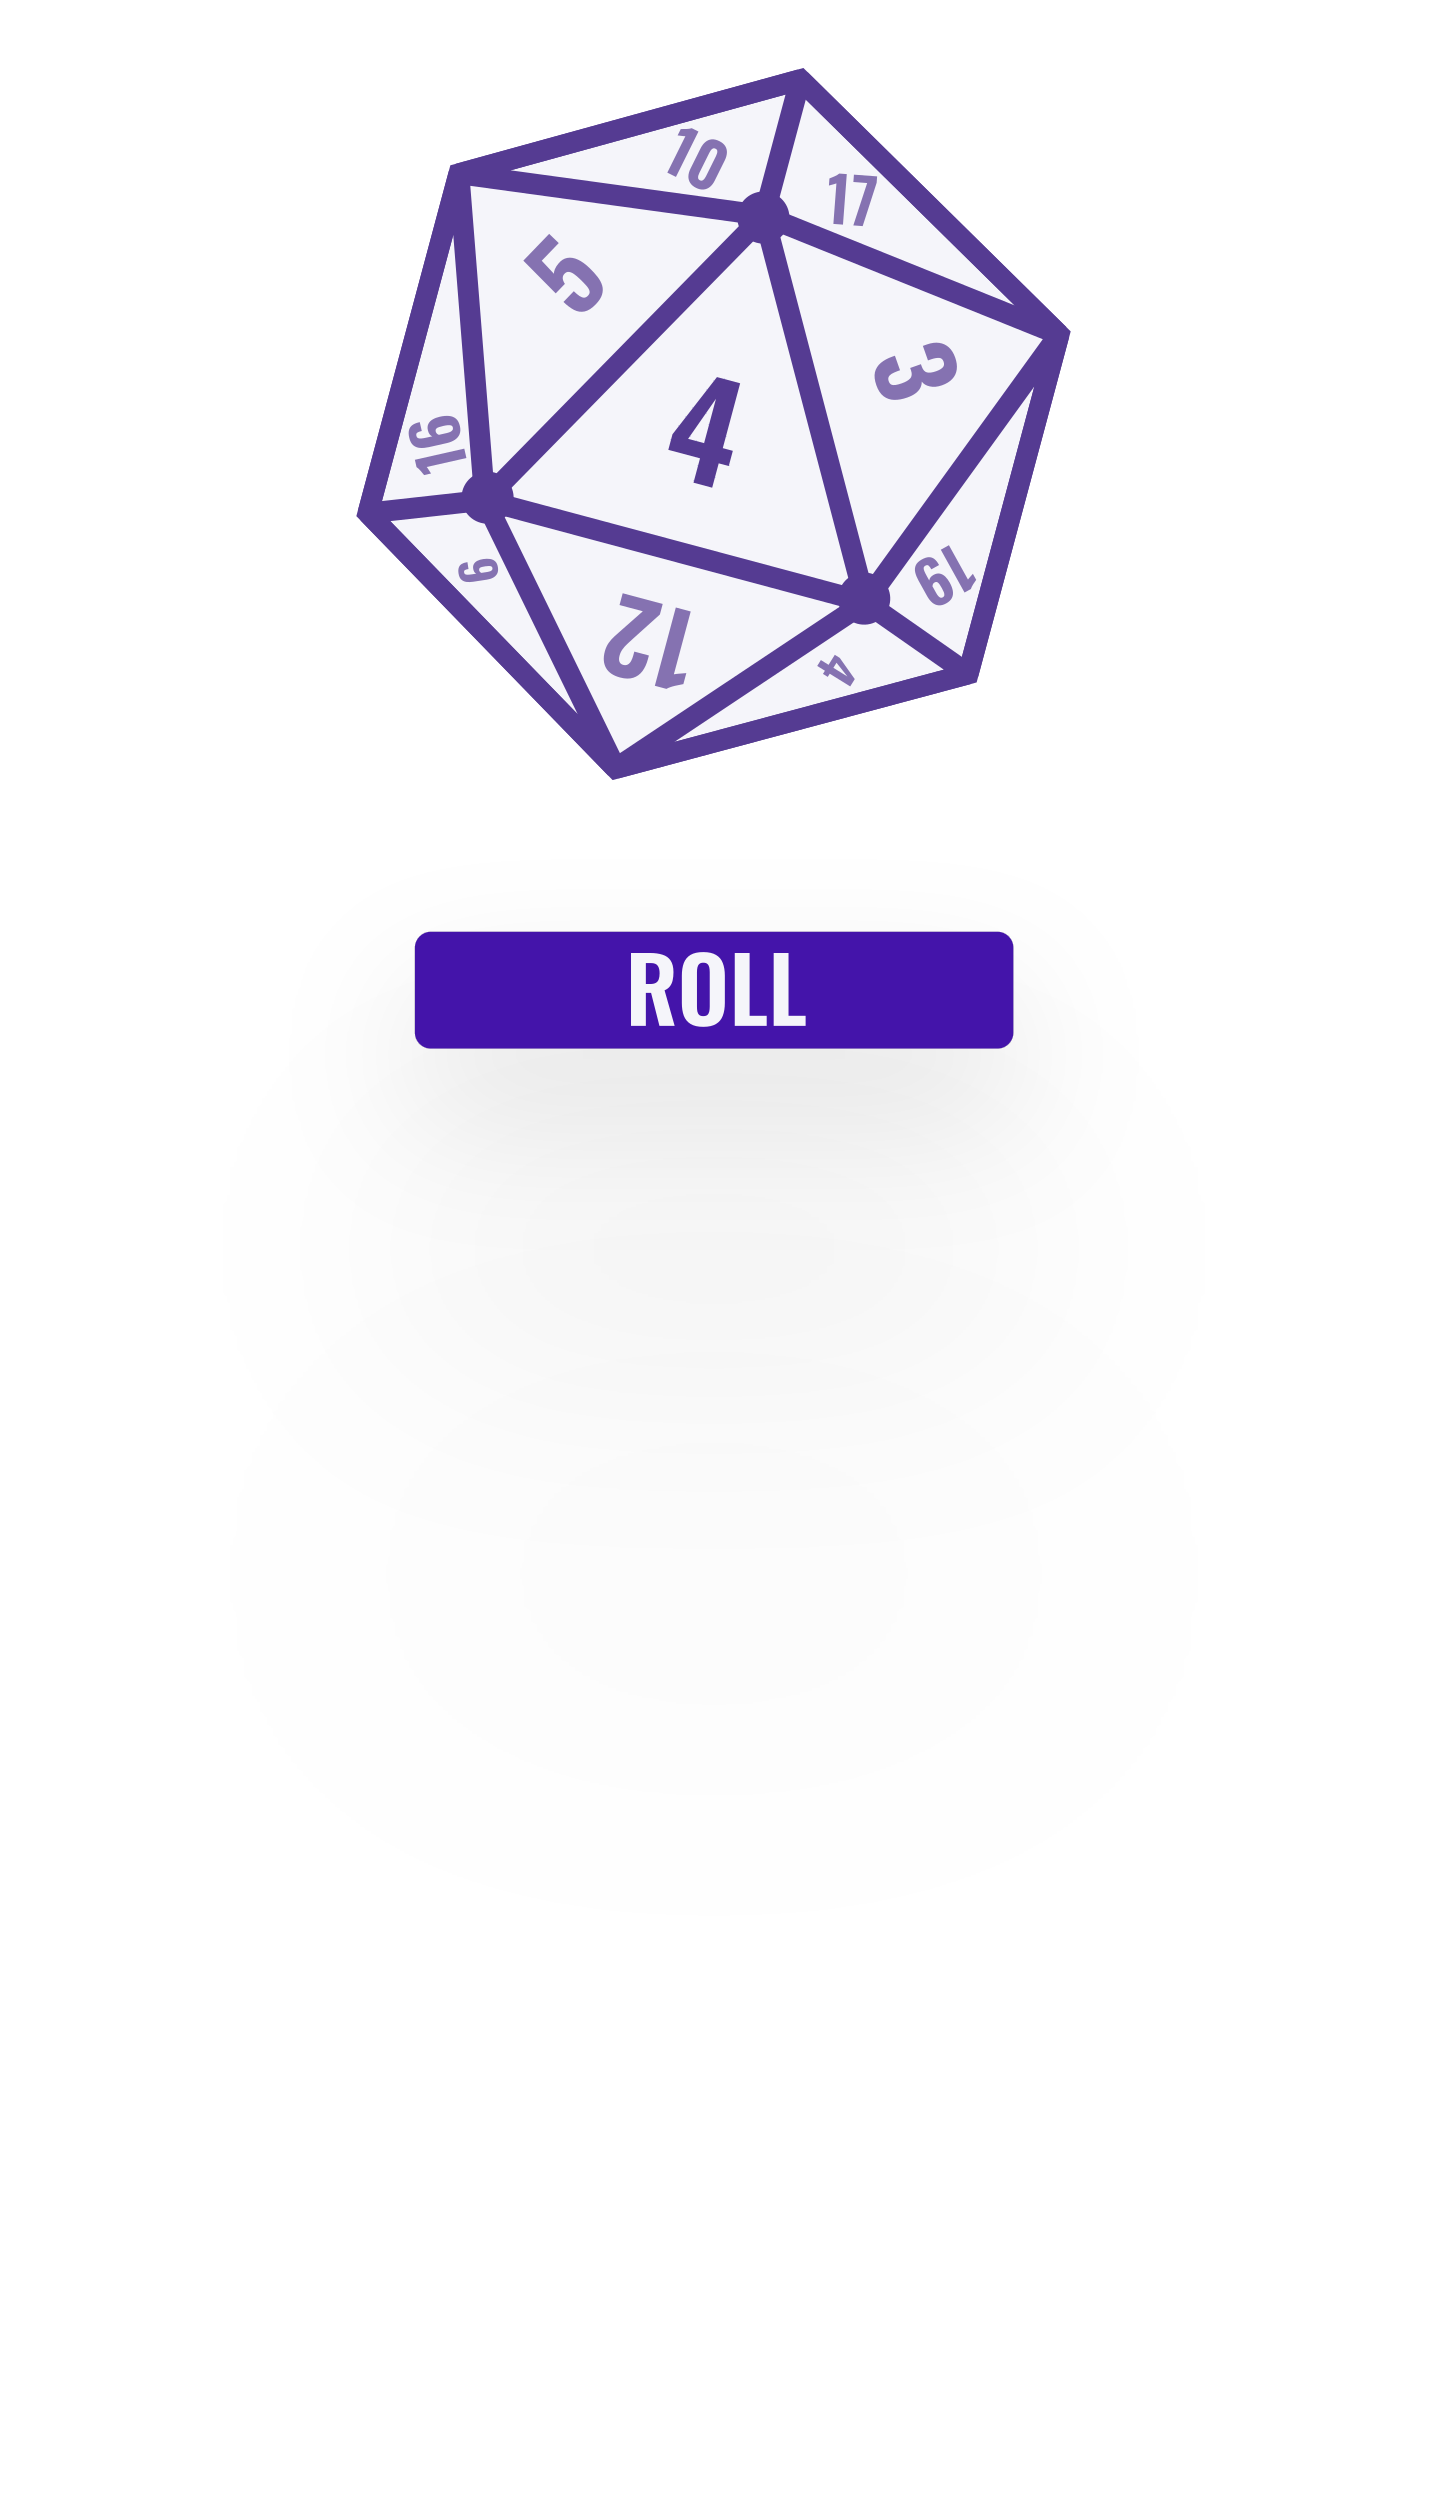
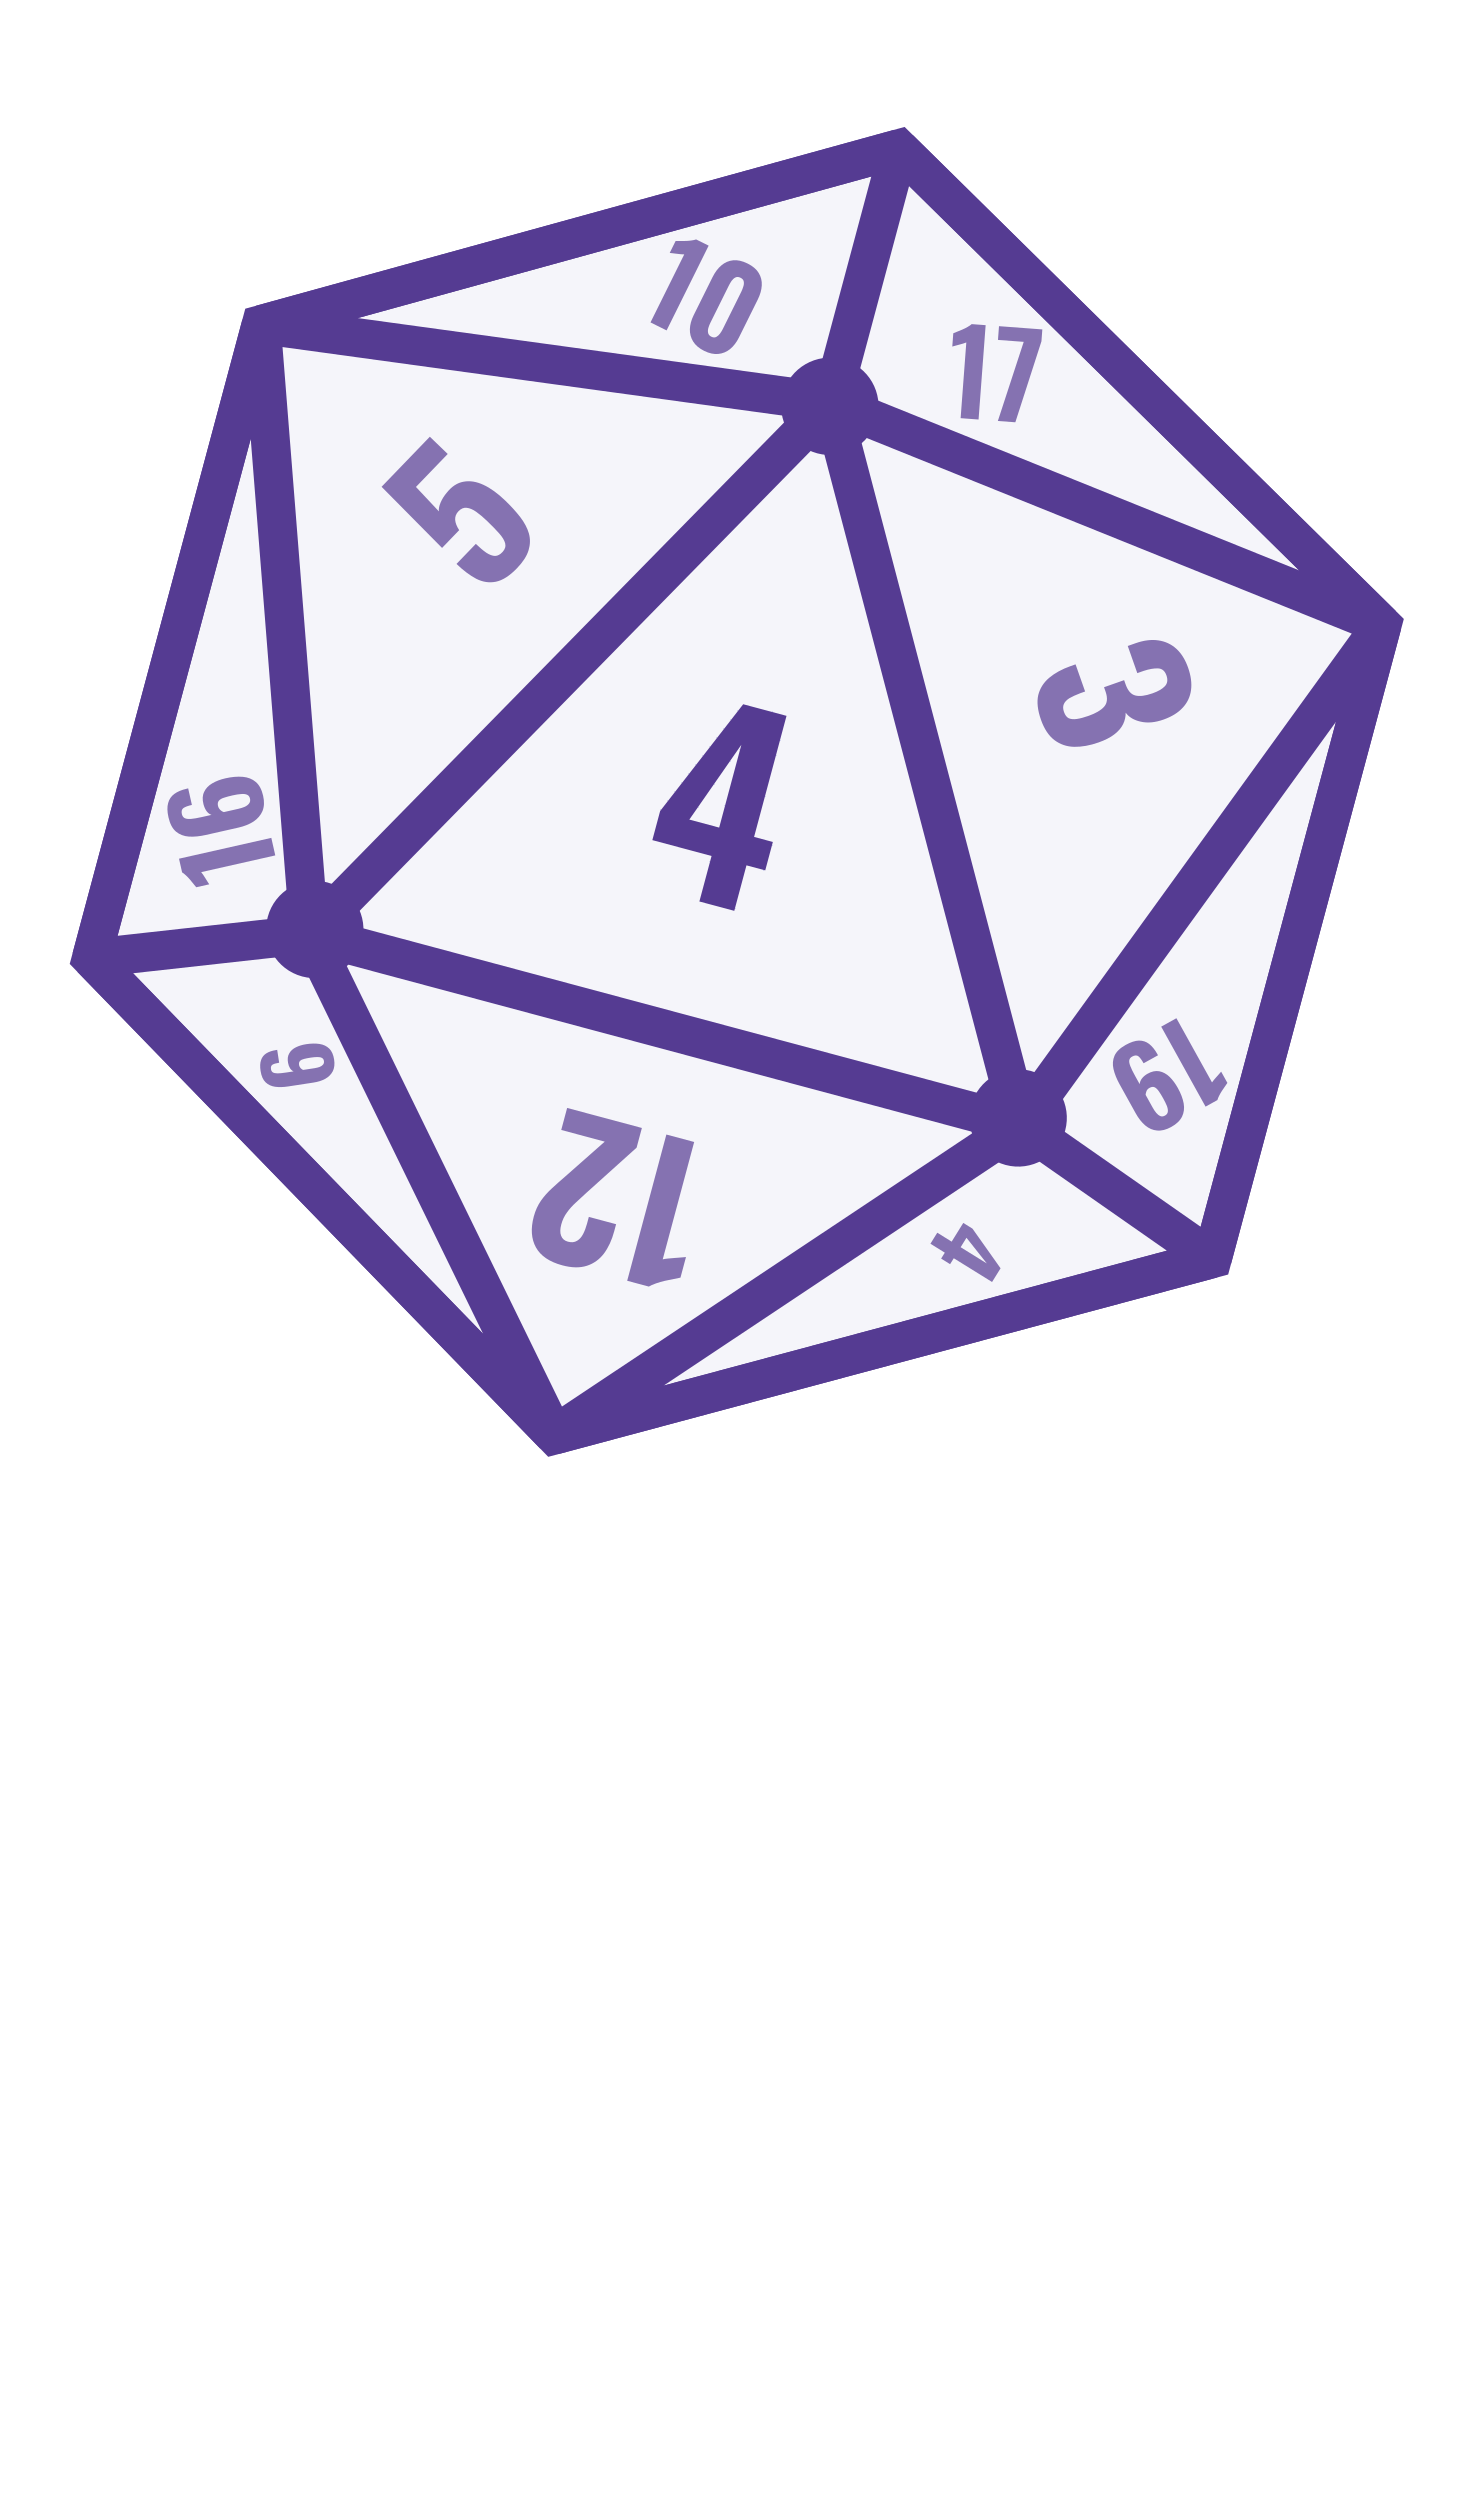
- <svg xmlns="http://www.w3.org/2000/svg" width="685" height="1199" viewBox="0 0 685 1199" fill="none">
-   <path d="M507.922 160.459L383.843 38.179L220.077 83.331L176.466 246.09L295.327 368.525L464.311 323.218L507.922 160.459Z" fill="#F5F5FA" stroke="#553B92" stroke-width="10" />
-   <path d="M366.373 103.379L415.042 288.793M366.373 103.379L507.922 160.459M366.373 103.379L383.843 38.179M366.373 103.379L220.077 83.331M366.373 103.379L232.482 239.876M415.042 288.793L507.922 160.459M415.042 288.793L232.482 239.876M415.042 288.793L295.327 368.525M415.042 288.793L464.311 323.218M507.922 160.459L383.843 38.179M507.922 160.459L464.311 323.218M383.843 38.179L220.077 83.331M464.311 323.218L295.327 368.525M295.327 368.525L176.466 246.09M295.327 368.525L232.482 239.876M176.466 246.09L220.077 83.331M176.466 246.09L232.482 239.876M220.077 83.331L232.482 239.876" stroke="#553B92" stroke-width="10" />
-   <circle cx="366.114" cy="104.344" r="9.5" transform="rotate(15 366.114 104.344)" stroke="#553B92" stroke-width="6" />
-   <circle cx="414.465" cy="287.087" r="9.5" transform="rotate(15 414.465 287.087)" stroke="#553B92" stroke-width="6" />
-   <circle cx="233.837" cy="238.684" r="9.5" transform="rotate(15 233.837 238.684)" stroke="#553B92" stroke-width="6" />
+ <svg xmlns="http://www.w3.org/2000/svg" width="378" height="642" viewBox="0 0 378 642" fill="none">
+   <path d="M354.922 160.459L230.843 38.179L67.076 83.331L23.465 246.09L142.327 368.525L311.311 323.218L354.922 160.459Z" fill="#F5F5FA" stroke="#553B92" stroke-width="10" />
+   <path d="M213.373 103.379L262.042 288.793M213.373 103.379L354.922 160.459M213.373 103.379L230.843 38.179M213.373 103.379L67.076 83.331M213.373 103.379L79.482 239.876M262.042 288.793L354.922 160.459M262.042 288.793L79.482 239.876M262.042 288.793L142.327 368.525M262.042 288.793L311.311 323.218M354.922 160.459L230.843 38.179M354.922 160.459L311.311 323.218M230.843 38.179L67.076 83.331M311.311 323.218L142.327 368.525M142.327 368.525L23.465 246.09M142.327 368.525L79.482 239.876M23.465 246.09L67.076 83.331M23.465 246.09L79.482 239.876M67.076 83.331L79.482 239.876" stroke="#553B92" stroke-width="10" />
+   <circle cx="213.114" cy="104.344" r="9.5" transform="rotate(15 213.114 104.344)" stroke="#553B92" stroke-width="6" />
+   <circle cx="261.465" cy="287.087" r="9.5" transform="rotate(15 261.465 287.087)" stroke="#553B92" stroke-width="6" />
+   <circle cx="80.837" cy="238.684" r="9.5" transform="rotate(15 80.8369 238.684)" stroke="#553B92" stroke-width="6" />
  <g filter="url(#filter0_d_17_970)">
-     <path d="M332.598 231.503L335.728 219.819L320.521 215.744L322.525 208.264L343.851 180.849L354.979 183.831L346.647 214.926L351.469 216.218L349.514 223.513L344.692 222.221L341.562 233.904L332.598 231.503ZM330.017 210.47L337.683 212.524L343.381 191.258L330.017 210.47Z" fill="#553B92" />
+     <path d="M179.598 231.503L182.728 219.819L167.521 215.744L169.525 208.264L190.851 180.849L201.979 183.831L193.647 214.926L198.469 216.218L196.514 223.513L191.692 222.221L188.562 233.904L179.598 231.503ZM177.017 210.47L184.683 212.524L190.381 191.258L177.017 210.47Z" fill="#553B92" />
  </g>
  <g opacity="0.7">
-     <path d="M223.69 219.669L204.668 223.963C204.806 224.116 204.968 224.336 205.155 224.622C205.319 224.892 205.509 225.188 205.725 225.508C205.921 225.833 206.113 226.138 206.3 226.424C206.468 226.714 206.611 226.938 206.729 227.096L203.393 227.849C203.223 227.641 202.996 227.364 202.713 227.018C202.426 226.653 202.114 226.272 201.779 225.876C201.443 225.48 201.095 225.118 200.734 224.789C200.368 224.441 200.044 224.186 199.762 224.025L198.969 220.513L222.673 215.163L223.69 219.669ZM220.573 204.36C220.912 205.863 220.858 207.167 220.41 208.272C219.939 209.363 219.168 210.265 218.099 210.977C217.025 211.671 215.737 212.187 214.235 212.526L205.807 214.429C204.266 214.776 202.841 214.914 201.533 214.84C200.22 214.747 199.109 214.321 198.2 213.562C197.29 212.804 196.644 211.576 196.261 209.879C195.931 208.416 195.903 207.202 196.177 206.238C196.428 205.259 196.958 204.473 197.767 203.88C198.577 203.287 199.635 202.843 200.942 202.548C201 202.535 201.069 202.52 201.147 202.502C201.201 202.469 201.257 202.446 201.316 202.433L202.28 206.706C201.285 206.93 200.566 207.195 200.122 207.5C199.678 207.805 199.54 208.329 199.708 209.07C199.813 209.538 200.043 209.876 200.398 210.083C200.747 210.271 201.287 210.344 202.016 210.302C202.72 210.246 203.678 210.081 204.887 209.808L207.316 209.26C206.83 209.103 206.41 208.787 206.057 208.314C205.699 207.82 205.432 207.224 205.254 206.527C204.933 205.287 204.991 204.228 205.429 203.35C205.842 202.457 206.538 201.726 207.517 201.156C208.476 200.591 209.609 200.161 210.916 199.866C212.516 199.505 213.984 199.379 215.321 199.487C216.657 199.596 217.783 200.039 218.696 200.817C219.586 201.579 220.212 202.761 220.573 204.36ZM217.194 205.061C217.084 204.574 216.837 204.25 216.452 204.091C216.063 203.912 215.558 203.852 214.935 203.911C214.308 203.95 213.566 204.066 212.707 204.26C211.888 204.445 211.183 204.635 210.591 204.83C209.976 205.01 209.521 205.266 209.227 205.599C208.933 205.932 208.852 206.391 208.984 206.976C209.046 207.249 209.164 207.499 209.338 207.727C209.489 207.939 209.671 208.113 209.887 208.249C210.082 208.389 210.279 208.488 210.477 208.546L214.252 207.694C214.837 207.562 215.382 207.388 215.887 207.171C216.367 206.94 216.733 206.652 216.984 206.308C217.234 205.965 217.304 205.549 217.194 205.061Z" fill="#553B92" />
+     <path d="M70.69 219.669L51.668 223.963C51.806 224.116 51.968 224.336 52.156 224.622C52.319 224.892 52.509 225.188 52.725 225.508C52.921 225.833 53.113 226.138 53.3 226.424C53.468 226.714 53.611 226.938 53.729 227.096L50.393 227.849C50.223 227.641 49.996 227.364 49.713 227.018C49.426 226.653 49.114 226.272 48.779 225.876C48.443 225.48 48.095 225.118 47.734 224.789C47.368 224.441 47.044 224.186 46.762 224.025L45.969 220.513L69.673 215.163L70.69 219.669ZM67.573 204.36C67.912 205.863 67.858 207.167 67.41 208.272C66.939 209.363 66.168 210.265 65.099 210.977C64.025 211.671 62.737 212.187 61.235 212.526L52.807 214.429C51.266 214.776 49.841 214.914 48.533 214.84C47.22 214.747 46.109 214.321 45.2 213.562C44.29 212.804 43.644 211.576 43.261 209.879C42.931 208.416 42.903 207.202 43.177 206.238C43.428 205.259 43.958 204.473 44.767 203.88C45.577 203.287 46.635 202.843 47.942 202.548C48 202.535 48.069 202.52 48.147 202.502C48.201 202.469 48.257 202.446 48.316 202.433L49.28 206.706C48.285 206.93 47.566 207.195 47.122 207.5C46.678 207.805 46.54 208.329 46.708 209.07C46.813 209.538 47.043 209.876 47.398 210.083C47.748 210.271 48.287 210.344 49.016 210.302C49.72 210.246 50.678 210.081 51.887 209.808L54.316 209.26C53.83 209.103 53.41 208.787 53.057 208.314C52.699 207.82 52.432 207.224 52.254 206.527C51.933 205.287 51.991 204.228 52.429 203.35C52.842 202.457 53.538 201.726 54.517 201.156C55.476 200.591 56.609 200.161 57.916 199.866C59.516 199.505 60.984 199.379 62.321 199.487C63.657 199.596 64.783 200.039 65.696 200.817C66.586 201.579 67.212 202.761 67.573 204.36ZM64.194 205.061C64.084 204.574 63.837 204.25 63.452 204.091C63.063 203.912 62.558 203.852 61.935 203.911C61.309 203.95 60.566 204.066 59.708 204.26C58.888 204.445 58.183 204.635 57.591 204.83C56.975 205.01 56.521 205.266 56.227 205.599C55.933 205.932 55.852 206.391 55.984 206.976C56.046 207.249 56.164 207.499 56.338 207.727C56.489 207.939 56.671 208.113 56.887 208.249C57.082 208.389 57.279 208.488 57.477 208.546L61.252 207.694C61.837 207.562 62.382 207.388 62.886 207.171C63.367 206.94 63.733 206.652 63.983 206.308C64.234 205.965 64.304 205.549 64.194 205.061Z" fill="#553B92" />
  </g>
  <g opacity="0.7">
-     <path d="M331.265 293.262L323.189 323.399C323.509 323.318 323.941 323.252 324.485 323.199C324.99 323.169 325.55 323.12 326.164 323.053C326.77 323.016 327.345 322.972 327.89 322.919C328.426 322.897 328.849 322.861 329.161 322.812L327.744 328.098C327.324 328.184 326.763 328.298 326.062 328.442C325.33 328.577 324.559 328.735 323.749 328.915C322.938 329.096 322.166 329.319 321.432 329.586C320.667 329.845 320.065 330.115 319.625 330.394L314.062 328.904L324.124 291.348L331.265 293.262ZM317.835 289.663L316.481 294.717L303.583 306.318C302.621 307.187 301.719 308.021 300.874 308.822C300 309.615 299.244 310.456 298.608 311.346C297.933 312.258 297.442 313.286 297.136 314.43C296.813 315.635 296.8 316.609 297.098 317.352C297.388 318.125 297.966 318.628 298.831 318.859C299.758 319.108 300.54 319.036 301.175 318.643C301.802 318.281 302.32 317.707 302.729 316.922C303.138 316.137 303.475 315.251 303.74 314.261L304.212 312.5L311.214 314.375L310.717 316.23C310.12 318.456 309.25 320.343 308.106 321.891C306.932 323.432 305.474 324.482 303.734 325.043C301.954 325.626 299.843 325.591 297.401 324.937C294.094 324.05 291.838 322.518 290.633 320.34C289.427 318.162 289.243 315.512 290.079 312.39C290.485 310.875 291.094 309.531 291.905 308.357C292.709 307.214 293.658 306.143 294.754 305.145C295.81 304.169 296.941 303.163 298.146 302.128L308.298 293.17L297.125 290.176L298.64 284.52L317.835 289.663Z" fill="#553B92" />
+     <path d="M178.265 293.262L170.189 323.399C170.509 323.318 170.941 323.252 171.485 323.199C171.99 323.169 172.55 323.12 173.164 323.053C173.77 323.016 174.345 322.972 174.89 322.919C175.426 322.897 175.849 322.861 176.161 322.812L174.744 328.098C174.324 328.184 173.763 328.298 173.062 328.442C172.33 328.577 171.559 328.735 170.749 328.915C169.938 329.096 169.166 329.319 168.432 329.586C167.667 329.845 167.065 330.115 166.625 330.394L161.062 328.904L171.124 291.348L178.265 293.262ZM164.835 289.663L163.481 294.717L150.583 306.318C149.621 307.187 148.719 308.021 147.874 308.822C147 309.615 146.244 310.456 145.608 311.346C144.933 312.258 144.442 313.286 144.136 314.43C143.813 315.635 143.8 316.609 144.098 317.352C144.388 318.125 144.966 318.628 145.831 318.859C146.758 319.108 147.54 319.036 148.175 318.643C148.802 318.281 149.32 317.707 149.729 316.922C150.138 316.137 150.475 315.251 150.74 314.261L151.212 312.5L158.214 314.375L157.717 316.23C157.12 318.456 156.25 320.343 155.106 321.891C153.932 323.432 152.474 324.482 150.734 325.043C148.954 325.626 146.843 325.591 144.401 324.937C141.094 324.05 138.838 322.518 137.633 320.34C136.427 318.162 136.243 315.512 137.079 312.39C137.485 310.875 138.094 309.531 138.905 308.357C139.709 307.214 140.658 306.143 141.754 305.145C142.81 304.169 143.941 303.163 145.146 302.128L155.298 293.17L144.125 290.176L145.64 284.52L164.835 289.663Z" fill="#553B92" />
  </g>
  <g opacity="0.7">
-     <path d="M420.318 184.829C419.457 182.384 419.225 180.278 419.62 178.51C420.056 176.762 420.993 175.278 422.429 174.06C423.896 172.831 425.717 171.834 427.89 171.068L429.203 170.606L431.658 177.578C431.598 177.6 431.432 177.658 431.16 177.754C430.919 177.839 430.677 177.924 430.436 178.009C429.269 178.454 428.32 178.89 427.588 179.317C426.898 179.764 426.43 180.267 426.187 180.828C425.943 181.389 425.96 182.062 426.236 182.846C426.523 183.661 426.932 184.196 427.462 184.45C428.023 184.694 428.722 184.753 429.56 184.627C430.398 184.502 431.391 184.237 432.538 183.833C434.379 183.185 435.702 182.414 436.506 181.52C437.341 180.615 437.487 179.342 436.943 177.702C436.933 177.672 436.879 177.521 436.784 177.249C436.688 176.977 436.598 176.721 436.513 176.479L441.674 174.662C441.738 174.843 441.802 175.024 441.865 175.205C441.94 175.416 442.003 175.598 442.057 175.748C442.631 177.378 443.456 178.326 444.533 178.591C445.621 178.887 447.101 178.705 448.972 178.046C450.421 177.536 451.479 176.926 452.145 176.216C452.811 175.507 452.942 174.578 452.538 173.431C452.134 172.284 451.416 171.689 450.383 171.646C449.35 171.603 448.118 171.816 446.689 172.285C446.448 172.37 446.176 172.466 445.874 172.572C445.603 172.668 445.331 172.763 445.059 172.859L442.604 165.887L444.596 165.185C446.739 164.431 448.688 164.185 450.444 164.449C452.229 164.702 453.769 165.415 455.064 166.588C456.359 167.76 457.373 169.388 458.107 171.47C458.84 173.553 459.09 175.467 458.856 177.211C458.623 178.956 457.914 180.461 456.731 181.725C455.559 183.02 453.901 184.045 451.758 184.8C449.615 185.555 447.675 185.729 445.937 185.323C444.21 184.947 442.922 184.18 442.073 183.02C442.09 184.032 441.874 185.007 441.424 185.946C440.974 186.884 440.23 187.757 439.191 188.564C438.182 189.36 436.817 190.061 435.097 190.667C432.894 191.443 430.82 191.817 428.876 191.789C426.963 191.751 425.268 191.177 423.792 190.068C422.316 188.96 421.158 187.213 420.318 184.829Z" fill="#553B92" />
+     <path d="M267.318 184.829C266.457 182.384 266.225 180.278 266.62 178.51C267.056 176.762 267.993 175.278 269.429 174.06C270.896 172.831 272.717 171.834 274.89 171.068L276.203 170.606L278.658 177.578C278.598 177.6 278.432 177.658 278.16 177.754C277.919 177.839 277.677 177.924 277.436 178.009C276.269 178.454 275.32 178.89 274.588 179.317C273.898 179.764 273.43 180.267 273.187 180.828C272.943 181.389 272.96 182.062 273.236 182.846C273.523 183.661 273.932 184.196 274.462 184.45C275.023 184.694 275.722 184.753 276.56 184.627C277.398 184.502 278.391 184.237 279.538 183.833C281.379 183.185 282.702 182.414 283.506 181.52C284.341 180.615 284.487 179.342 283.943 177.702C283.933 177.672 283.879 177.521 283.784 177.249C283.688 176.977 283.598 176.721 283.513 176.479L288.674 174.662C288.738 174.843 288.802 175.024 288.865 175.205C288.94 175.416 289.003 175.598 289.057 175.748C289.631 177.378 290.456 178.326 291.533 178.591C292.621 178.887 294.101 178.705 295.972 178.046C297.421 177.536 298.479 176.926 299.145 176.216C299.811 175.507 299.942 174.578 299.538 173.431C299.134 172.284 298.416 171.689 297.383 171.646C296.35 171.603 295.118 171.816 293.689 172.285C293.448 172.37 293.176 172.466 292.874 172.572C292.603 172.668 292.331 172.763 292.059 172.859L289.604 165.887L291.596 165.185C293.739 164.431 295.688 164.185 297.444 164.449C299.229 164.702 300.769 165.415 302.064 166.588C303.359 167.76 304.373 169.388 305.107 171.47C305.84 173.553 306.09 175.467 305.856 177.211C305.623 178.956 304.914 180.461 303.731 181.725C302.559 183.02 300.901 184.045 298.758 184.8C296.615 185.555 294.675 185.729 292.937 185.323C291.21 184.947 289.922 184.18 289.073 183.02C289.09 184.032 288.874 185.007 288.424 185.946C287.974 186.884 287.23 187.757 286.191 188.564C285.182 189.36 283.817 190.061 282.097 190.667C279.894 191.443 277.82 191.817 275.876 191.789C273.963 191.751 272.268 191.177 270.792 190.068C269.316 188.96 268.158 187.213 267.318 184.829Z" fill="#553B92" />
  </g>
  <g opacity="0.7">
-     <path d="M455.099 261.477L464.244 277.96C464.349 277.791 464.509 277.581 464.723 277.329C464.929 277.104 465.152 276.848 465.391 276.561C465.639 276.291 465.87 276.03 466.084 275.778C466.308 275.544 466.477 275.35 466.592 275.198L468.195 278.089C468.049 278.303 467.853 278.588 467.609 278.945C467.348 279.311 467.079 279.703 466.803 280.122C466.526 280.541 466.285 280.962 466.078 281.386C465.854 281.82 465.706 282.19 465.632 282.496L462.589 284.184L451.194 263.643L455.099 261.477ZM442.096 268.325C443.364 267.622 444.486 267.254 445.463 267.22C446.449 267.204 447.326 267.491 448.096 268.081C448.875 268.688 449.579 269.558 450.207 270.691C450.235 270.741 450.263 270.792 450.291 270.843C450.319 270.894 450.348 270.944 450.376 270.995L446.673 273.049C446.195 272.187 445.754 271.591 445.351 271.262C444.93 270.943 444.39 270.966 443.731 271.332C443.325 271.557 443.083 271.857 443.004 272.233C442.925 272.608 443.012 273.124 443.265 273.779C443.518 274.435 443.93 275.278 444.503 276.309L445.67 278.414C445.701 277.911 445.888 277.431 446.232 276.975C446.575 276.519 447.039 276.119 447.621 275.773C448.71 275.147 449.735 274.921 450.694 275.096C451.663 275.288 452.549 275.77 453.353 276.54C454.139 277.32 454.846 278.276 455.475 279.409C456.253 280.812 456.751 282.128 456.968 283.356C457.185 284.584 457.047 285.711 456.555 286.736C456.045 287.77 455.123 288.658 453.787 289.399C452.485 290.121 451.274 290.428 450.153 290.32C449.041 290.23 448.028 289.797 447.112 289.023C446.196 288.249 445.372 287.202 444.64 285.884L440.49 278.403C439.749 277.067 439.236 275.782 438.949 274.549C438.662 273.315 438.748 272.173 439.205 271.124C439.661 270.074 440.625 269.141 442.096 268.325ZM448.191 279.371C447.802 279.586 447.545 279.861 447.421 280.196C447.289 280.556 447.212 280.875 447.19 281.153L449.004 284.424C449.295 284.948 449.605 285.407 449.933 285.799C450.261 286.192 450.611 286.463 450.98 286.611C451.35 286.76 451.747 286.717 452.169 286.482C452.592 286.248 452.833 285.926 452.894 285.517C452.954 285.107 452.881 284.617 452.675 284.046C452.452 283.485 452.134 282.832 451.721 282.088C451.337 281.395 450.969 280.792 450.618 280.279C450.267 279.766 449.906 279.414 449.534 279.222C449.146 279.04 448.698 279.089 448.191 279.371Z" fill="#553B92" />
+     <path d="M302.099 261.477L311.244 277.96C311.349 277.791 311.509 277.581 311.723 277.329C311.929 277.104 312.152 276.848 312.391 276.561C312.639 276.291 312.87 276.03 313.084 275.778C313.308 275.544 313.477 275.35 313.592 275.198L315.195 278.089C315.049 278.303 314.853 278.588 314.609 278.945C314.348 279.311 314.079 279.703 313.803 280.122C313.526 280.541 313.285 280.962 313.078 281.386C312.854 281.82 312.706 282.19 312.632 282.496L309.589 284.184L298.194 263.643L302.099 261.477ZM289.096 268.325C290.364 267.622 291.486 267.254 292.463 267.22C293.449 267.204 294.326 267.491 295.096 268.081C295.875 268.688 296.579 269.558 297.207 270.691C297.235 270.741 297.263 270.792 297.291 270.843C297.319 270.894 297.348 270.944 297.376 270.995L293.673 273.049C293.195 272.187 292.754 271.591 292.351 271.262C291.93 270.943 291.39 270.966 290.731 271.332C290.325 271.557 290.083 271.857 290.004 272.233C289.925 272.608 290.012 273.124 290.265 273.779C290.518 274.435 290.93 275.278 291.503 276.309L292.67 278.414C292.701 277.911 292.888 277.431 293.232 276.975C293.575 276.519 294.039 276.119 294.621 275.773C295.71 275.147 296.735 274.921 297.694 275.096C298.663 275.288 299.549 275.77 300.353 276.54C301.139 277.32 301.846 278.276 302.475 279.409C303.253 280.812 303.751 282.128 303.968 283.356C304.185 284.584 304.047 285.711 303.555 286.736C303.045 287.77 302.123 288.658 300.787 289.399C299.485 290.121 298.274 290.428 297.153 290.32C296.041 290.23 295.028 289.797 294.112 289.023C293.196 288.249 292.372 287.202 291.64 285.884L287.49 278.403C286.749 277.067 286.236 275.782 285.949 274.549C285.662 273.315 285.748 272.173 286.205 271.124C286.661 270.074 287.625 269.141 289.096 268.325ZM295.191 279.371C294.802 279.586 294.545 279.861 294.421 280.196C294.289 280.556 294.212 280.875 294.19 281.153L296.004 284.424C296.295 284.948 296.605 285.407 296.933 285.799C297.261 286.192 297.611 286.463 297.98 286.611C298.35 286.76 298.747 286.717 299.169 286.482C299.592 286.248 299.833 285.926 299.894 285.517C299.954 285.107 299.881 284.617 299.675 284.046C299.452 283.485 299.134 282.832 298.721 282.088C298.337 281.395 297.969 280.792 297.618 280.279C297.267 279.766 296.906 279.414 296.534 279.222C296.146 279.04 295.698 279.089 295.191 279.371Z" fill="#553B92" />
  </g>
  <g opacity="0.7">
-     <path d="M393.692 316.559L397.385 318.852L400.369 314.045L402.733 315.513L409.945 325.701L407.761 329.218L397.932 323.117L396.986 324.641L394.68 323.21L395.626 321.685L391.933 319.393L393.692 316.559ZM401.195 317.86L399.691 320.283L406.413 324.456L401.195 317.86Z" fill="#553B92" />
+     <path d="M240.692 316.559L244.385 318.852L247.369 314.045L249.733 315.513L256.945 325.701L254.761 329.218L244.932 323.117L243.986 324.641L241.68 323.21L242.626 321.685L238.933 319.393L240.692 316.559ZM248.195 317.86L246.691 320.283L253.413 324.456L248.195 317.86Z" fill="#553B92" />
  </g>
  <g opacity="0.7">
-     <path d="M238.804 272.099C238.982 273.266 238.87 274.26 238.469 275.082C238.049 275.89 237.412 276.538 236.556 277.026C235.697 277.499 234.684 277.824 233.517 278.002L226.969 279.004C225.772 279.187 224.675 279.215 223.678 279.088C222.679 278.946 221.853 278.561 221.198 277.932C220.543 277.303 220.115 276.329 219.914 275.01C219.74 273.874 219.784 272.944 220.046 272.221C220.29 271.486 220.738 270.913 221.388 270.504C222.039 270.094 222.872 269.811 223.888 269.656C223.933 269.649 223.987 269.641 224.047 269.632C224.09 269.61 224.135 269.595 224.18 269.588L224.688 272.908C223.915 273.026 223.35 273.19 222.995 273.399C222.639 273.609 222.505 274.001 222.593 274.577C222.649 274.941 222.806 275.212 223.066 275.389C223.324 275.551 223.732 275.636 224.292 275.644C224.834 275.639 225.575 275.564 226.514 275.42L228.402 275.132C228.038 274.986 227.734 274.722 227.489 274.341C227.243 273.944 227.07 273.474 226.971 272.931C226.793 271.965 226.894 271.159 227.276 270.511C227.64 269.85 228.212 269.328 228.991 268.946C229.755 268.565 230.645 268.297 231.66 268.142C232.903 267.952 234.033 267.934 235.049 268.089C236.066 268.244 236.902 268.643 237.559 269.287C238.199 269.919 238.614 270.856 238.804 272.099ZM236.182 272.453C236.124 272.074 235.952 271.813 235.667 271.671C235.379 271.513 234.996 271.44 234.516 271.451C234.035 271.447 233.461 271.496 232.794 271.598C232.157 271.696 231.608 271.803 231.145 271.92C230.664 272.025 230.303 272.196 230.06 272.435C229.817 272.674 229.731 273.021 229.8 273.475C229.833 273.688 229.909 273.885 230.031 274.068C230.134 274.239 230.265 274.382 230.422 274.497C230.564 274.615 230.709 274.701 230.857 274.756L233.79 274.308C234.245 274.238 234.671 274.134 235.068 273.996C235.449 273.845 235.744 273.645 235.954 273.395C236.164 273.146 236.24 272.832 236.182 272.453Z" fill="#553B92" />
+     <path d="M85.804 272.099C85.982 273.266 85.87 274.26 85.469 275.082C85.049 275.89 84.412 276.538 83.556 277.026C82.697 277.499 81.684 277.824 80.517 278.002L73.969 279.004C72.772 279.187 71.675 279.215 70.678 279.088C69.679 278.946 68.853 278.561 68.198 277.932C67.543 277.303 67.115 276.329 66.914 275.01C66.74 273.874 66.784 272.944 67.046 272.221C67.29 271.486 67.737 270.913 68.388 270.504C69.039 270.094 69.873 269.811 70.888 269.656C70.933 269.649 70.987 269.641 71.047 269.632C71.09 269.61 71.135 269.595 71.18 269.588L71.688 272.908C70.915 273.026 70.35 273.19 69.995 273.399C69.639 273.609 69.505 274.001 69.593 274.577C69.649 274.941 69.806 275.212 70.066 275.389C70.324 275.551 70.732 275.636 71.292 275.644C71.834 275.639 72.575 275.564 73.514 275.42L75.401 275.132C75.038 274.986 74.734 274.722 74.49 274.341C74.243 273.944 74.07 273.474 73.971 272.931C73.793 271.965 73.894 271.159 74.276 270.511C74.64 269.85 75.212 269.328 75.991 268.946C76.755 268.565 77.645 268.297 78.66 268.142C79.903 267.952 81.033 267.934 82.049 268.089C83.066 268.244 83.902 268.643 84.559 269.287C85.199 269.919 85.614 270.856 85.804 272.099ZM83.182 272.453C83.124 272.074 82.952 271.813 82.667 271.671C82.379 271.513 81.996 271.44 81.516 271.451C81.035 271.447 80.461 271.496 79.794 271.598C79.157 271.696 78.608 271.803 78.145 271.92C77.664 272.025 77.303 272.196 77.06 272.435C76.817 272.674 76.731 273.021 76.8 273.475C76.833 273.688 76.909 273.885 77.031 274.068C77.134 274.239 77.264 274.382 77.422 274.497C77.564 274.615 77.709 274.701 77.857 274.756L80.79 274.308C81.245 274.238 81.671 274.134 82.069 273.996C82.449 273.845 82.744 273.645 82.954 273.395C83.164 273.146 83.24 272.832 83.182 272.453Z" fill="#553B92" />
  </g>
  <g opacity="0.7">
-     <path d="M399.687 107.388L401.147 87.943C400.96 88.029 400.703 88.12 400.374 88.216C400.068 88.293 399.73 88.388 399.36 88.501C398.992 88.594 398.644 88.688 398.316 88.783C397.99 88.859 397.734 88.93 397.548 88.996L397.804 85.586C398.053 85.484 398.384 85.349 398.797 85.179C399.231 85.011 399.687 84.825 400.163 84.62C400.64 84.415 401.088 84.188 401.508 83.939C401.948 83.691 402.286 83.456 402.524 83.233L406.114 83.502L404.294 107.734L399.687 107.388ZM409.249 108.106L415.89 87.787L409.278 87.29L409.543 83.76L420.672 84.596L420.443 87.647L413.737 108.443L409.249 108.106Z" fill="#553B92" />
+     <path d="M246.687 107.388L248.147 87.943C247.96 88.029 247.703 88.12 247.374 88.216C247.068 88.293 246.73 88.388 246.36 88.501C245.992 88.594 245.644 88.688 245.316 88.783C244.99 88.859 244.734 88.93 244.548 88.996L244.804 85.586C245.053 85.484 245.384 85.349 245.797 85.179C246.231 85.011 246.687 84.825 247.163 84.62C247.64 84.415 248.088 84.188 248.508 83.939C248.948 83.691 249.286 83.456 249.524 83.233L253.114 83.502L251.294 107.734L246.687 107.388ZM256.249 108.106L262.89 87.787L256.278 87.29L256.543 83.76L267.672 84.596L267.443 87.647L260.737 108.443L256.249 108.106Z" fill="#553B92" />
  </g>
  <g opacity="0.7">
-     <path d="M285.763 145.921C283.876 147.88 282.075 149.033 280.362 149.382C278.648 149.73 276.957 149.478 275.29 148.627C273.644 147.752 271.957 146.482 270.229 144.816L275.192 139.666C276.206 140.644 277.114 141.408 277.916 141.959C278.741 142.486 279.481 142.756 280.138 142.766C280.816 142.754 281.466 142.402 282.087 141.712C282.708 141.021 282.921 140.293 282.726 139.527C282.531 138.762 282.017 137.911 281.185 136.976C280.353 136.041 279.326 134.985 278.105 133.808C277.114 132.853 276.183 132.067 275.312 131.449C274.441 130.832 273.619 130.485 272.849 130.408C272.1 130.309 271.392 130.605 270.726 131.296C270.127 131.918 269.846 132.648 269.884 133.484C269.944 134.298 270.289 135.185 270.918 136.147L266.521 140.709L250.989 125.007L263.38 112.15L267.976 116.58L259.816 125.048L265.703 131.321C265.623 130.711 265.768 129.962 266.136 129.072C266.527 128.16 267.065 127.301 267.752 126.497C269.013 124.912 270.444 123.98 272.046 123.702C273.67 123.4 275.383 123.674 277.187 124.523C278.967 125.35 280.825 126.697 282.761 128.562C284.236 129.983 285.518 131.396 286.607 132.802C287.674 134.186 288.413 135.586 288.824 137.005C289.211 138.401 289.181 139.838 288.733 141.317C288.286 142.797 287.295 144.331 285.763 145.921Z" fill="#553B92" />
+     <path d="M132.763 145.921C130.876 147.88 129.075 149.033 127.362 149.382C125.648 149.73 123.957 149.478 122.29 148.627C120.644 147.752 118.957 146.482 117.229 144.816L122.192 139.666C123.206 140.644 124.114 141.408 124.916 141.959C125.741 142.486 126.481 142.756 127.138 142.766C127.816 142.754 128.466 142.402 129.087 141.712C129.708 141.021 129.921 140.293 129.726 139.527C129.531 138.762 129.017 137.911 128.185 136.976C127.353 136.041 126.326 134.985 125.105 133.808C124.114 132.853 123.183 132.067 122.312 131.449C121.441 130.832 120.619 130.485 119.849 130.408C119.1 130.309 118.392 130.605 117.726 131.296C117.127 131.918 116.846 132.648 116.884 133.484C116.944 134.298 117.289 135.185 117.918 136.147L113.521 140.709L97.989 125.007L110.38 112.15L114.976 116.58L106.816 125.048L112.703 131.321C112.623 130.711 112.768 129.962 113.136 129.072C113.527 128.16 114.065 127.301 114.752 126.497C116.013 124.912 117.444 123.98 119.046 123.702C120.67 123.4 122.383 123.674 124.187 124.523C125.967 125.35 127.825 126.697 129.761 128.562C131.236 129.983 132.518 131.396 133.607 132.802C134.674 134.186 135.413 135.586 135.824 137.005C136.211 138.401 136.181 139.838 135.733 141.317C135.286 142.797 134.295 144.331 132.763 145.921Z" fill="#553B92" />
  </g>
  <g opacity="0.7">
-     <path d="M320.045 82.797L328.711 65.329C328.506 65.338 328.233 65.326 327.893 65.291C327.58 65.247 327.231 65.208 326.846 65.173C326.47 65.121 326.112 65.077 325.772 65.043C325.441 64.99 325.177 64.959 324.98 64.951L326.5 61.887C326.769 61.886 327.126 61.885 327.574 61.884C328.039 61.892 328.531 61.89 329.049 61.88C329.568 61.869 330.069 61.827 330.552 61.754C331.052 61.69 331.455 61.599 331.758 61.482L334.983 63.082L324.183 84.85L320.045 82.797ZM333.85 90.115C332.542 89.466 331.591 88.66 330.998 87.695C330.405 86.731 330.124 85.677 330.156 84.532C330.198 83.369 330.525 82.169 331.138 80.933L335.978 71.178C336.609 69.906 337.366 68.897 338.25 68.152C339.142 67.389 340.151 66.952 341.278 66.841C342.404 66.731 343.64 67.008 344.983 67.675C346.309 68.333 347.26 69.139 347.835 70.095C348.428 71.059 348.691 72.127 348.623 73.299C348.564 74.453 348.219 75.666 347.588 76.938L342.748 86.693C342.134 87.929 341.377 88.916 340.476 89.652C339.584 90.37 338.575 90.785 337.448 90.895C336.321 91.006 335.122 90.746 333.85 90.115ZM335.663 86.46C336.147 86.7 336.572 86.721 336.938 86.523C337.304 86.325 337.625 86.038 337.901 85.662C338.186 85.267 338.418 84.891 338.595 84.532L343.355 74.938C343.551 74.544 343.72 74.114 343.861 73.649C344.021 73.192 344.069 72.758 344.005 72.347C343.95 71.918 343.672 71.579 343.17 71.33C342.668 71.081 342.221 71.06 341.828 71.267C341.462 71.465 341.136 71.761 340.851 72.156C340.584 72.559 340.353 72.958 340.157 73.352L335.397 82.946C335.22 83.304 335.06 83.716 334.918 84.182C334.785 84.629 334.76 85.063 334.842 85.483C334.924 85.903 335.197 86.229 335.663 86.46Z" fill="#553B92" />
+     <path d="M167.045 82.797L175.711 65.329C175.506 65.338 175.233 65.326 174.893 65.291C174.58 65.247 174.231 65.208 173.846 65.173C173.47 65.121 173.112 65.077 172.772 65.043C172.441 64.99 172.177 64.959 171.98 64.951L173.5 61.887C173.769 61.886 174.126 61.885 174.574 61.884C175.039 61.892 175.531 61.89 176.049 61.88C176.568 61.869 177.069 61.827 177.552 61.754C178.052 61.69 178.455 61.599 178.758 61.482L181.983 63.082L171.183 84.85L167.045 82.797ZM180.85 90.115C179.542 89.466 178.591 88.66 177.998 87.695C177.405 86.731 177.124 85.677 177.156 84.532C177.198 83.369 177.525 82.169 178.138 80.933L182.978 71.178C183.609 69.906 184.366 68.897 185.25 68.152C186.142 67.389 187.151 66.952 188.278 66.841C189.404 66.731 190.64 67.008 191.983 67.675C193.309 68.333 194.26 69.139 194.835 70.095C195.428 71.059 195.691 72.127 195.623 73.299C195.564 74.453 195.219 75.666 194.588 76.938L189.748 86.693C189.134 87.929 188.377 88.916 187.476 89.652C186.584 90.37 185.575 90.785 184.448 90.895C183.321 91.006 182.122 90.746 180.85 90.115ZM182.663 86.46C183.147 86.7 183.572 86.721 183.938 86.523C184.304 86.325 184.625 86.038 184.901 85.662C185.186 85.267 185.418 84.891 185.595 84.532L190.355 74.938C190.551 74.544 190.72 74.114 190.861 73.649C191.021 73.192 191.069 72.758 191.005 72.347C190.95 71.918 190.672 71.579 190.17 71.33C189.668 71.081 189.221 71.06 188.828 71.267C188.462 71.465 188.136 71.761 187.851 72.156C187.584 72.559 187.353 72.958 187.157 73.352L182.397 82.946C182.22 83.304 182.06 83.716 181.918 84.182C181.785 84.629 181.76 85.063 181.842 85.483C181.924 85.903 182.197 86.229 182.663 86.46Z" fill="#553B92" />
  </g>
-   <g filter="url(#filter1_ddddd_17_970)">
-     <rect x="199" y="446.887" width="287" height="56" rx="7.627" fill="#4414AA" />
-   </g>
-   <path d="M302.632 492V457.052H311.692C314.051 457.052 316.064 457.326 317.733 457.872C319.43 458.39 320.724 459.325 321.616 460.677C322.536 462.028 322.996 463.898 322.996 466.285C322.996 467.724 322.867 469.004 322.608 470.125C322.378 471.218 321.947 472.182 321.314 473.016C320.71 473.821 319.847 474.469 318.725 474.958L323.557 492H316.266L312.253 476.166H309.751V492H302.632ZM309.751 471.937H311.822C312.972 471.937 313.878 471.751 314.54 471.377C315.201 471.003 315.662 470.442 315.921 469.694C316.208 468.917 316.352 467.968 316.352 466.846C316.352 465.236 316.05 464.013 315.446 463.179C314.871 462.316 313.778 461.885 312.167 461.885H309.751V471.937ZM337.284 492.475C334.724 492.475 332.696 492.014 331.2 491.094C329.705 490.174 328.626 488.865 327.964 487.168C327.332 485.442 327.015 483.385 327.015 480.998V467.968C327.015 465.581 327.332 463.539 327.964 461.842C328.626 460.144 329.705 458.85 331.2 457.958C332.696 457.067 334.724 456.621 337.284 456.621C339.873 456.621 341.915 457.081 343.41 458.002C344.935 458.893 346.014 460.188 346.646 461.885C347.308 463.553 347.639 465.581 347.639 467.968V480.998C347.639 483.385 347.308 485.442 346.646 487.168C346.014 488.865 344.935 490.174 343.41 491.094C341.915 492.014 339.873 492.475 337.284 492.475ZM337.284 487.34C338.204 487.34 338.88 487.139 339.312 486.736C339.743 486.305 340.031 485.744 340.175 485.054C340.318 484.335 340.39 483.572 340.39 482.767V466.242C340.39 465.437 340.318 464.689 340.175 463.999C340.031 463.308 339.743 462.762 339.312 462.359C338.88 461.928 338.204 461.712 337.284 461.712C336.421 461.712 335.774 461.928 335.342 462.359C334.911 462.762 334.623 463.308 334.479 463.999C334.336 464.689 334.264 465.437 334.264 466.242V482.767C334.264 483.572 334.321 484.335 334.436 485.054C334.58 485.744 334.868 486.305 335.299 486.736C335.731 487.139 336.392 487.34 337.284 487.34ZM352.392 492V457.052H359.511V487.168H367.709V492H352.392ZM371.057 492V457.052H378.176V487.168H386.374V492H371.057Z" fill="#F5F5FA" />
  <defs>
-     <filter id="filter0_d_17_970" x="317.39" y="177.354" width="42.41" height="57.842" filterUnits="userSpaceOnUse" color-interpolation-filters="sRGB">
+     <filter id="filter0_d_17_970" x="164.39" y="177.354" width="42.41" height="57.842" filterUnits="userSpaceOnUse" color-interpolation-filters="sRGB">
      <feFlood flood-opacity="0" result="BackgroundImageFix" />
      <feColorMatrix in="SourceAlpha" type="matrix" values="0 0 0 0 0 0 0 0 0 0 0 0 0 0 0 0 0 0 127 0" result="hardAlpha" />
      <feOffset />
      <feComposite in2="hardAlpha" operator="out" />
      <feColorMatrix type="matrix" values="0 0 0 0 0.265 0 0 0 0 0.319 0 0 0 0 0.804 0 0 0 0.8 0" />
      <feBlend mode="normal" in2="BackgroundImageFix" result="effect1_dropShadow_17_970" />
      <feBlend mode="normal" in="SourceGraphic" in2="effect1_dropShadow_17_970" result="shape" />
    </filter>
-     <filter id="filter1_ddddd_17_970" x="0" y="409.887" width="685" height="789" filterUnits="userSpaceOnUse" color-interpolation-filters="sRGB">
-       <feFlood flood-opacity="0" result="BackgroundImageFix" />
-       <feColorMatrix in="SourceAlpha" type="matrix" values="0 0 0 0 0 0 0 0 0 0 0 0 0 0 0 0 0 0 127 0" result="hardAlpha" />
-       <feOffset />
-       <feColorMatrix type="matrix" values="0 0 0 0 0 0 0 0 0 0 0 0 0 0 0 0 0 0 0.1 0" />
-       <feBlend mode="normal" in2="BackgroundImageFix" result="effect1_dropShadow_17_970" />
-       <feColorMatrix in="SourceAlpha" type="matrix" values="0 0 0 0 0 0 0 0 0 0 0 0 0 0 0 0 0 0 127 0" result="hardAlpha" />
-       <feOffset dy="31" />
-       <feGaussianBlur stdDeviation="34" />
-       <feColorMatrix type="matrix" values="0 0 0 0 0 0 0 0 0 0 0 0 0 0 0 0 0 0 0.1 0" />
-       <feBlend mode="normal" in2="effect1_dropShadow_17_970" result="effect2_dropShadow_17_970" />
-       <feColorMatrix in="SourceAlpha" type="matrix" values="0 0 0 0 0 0 0 0 0 0 0 0 0 0 0 0 0 0 127 0" result="hardAlpha" />
-       <feOffset dy="124" />
-       <feGaussianBlur stdDeviation="62" />
-       <feColorMatrix type="matrix" values="0 0 0 0 0 0 0 0 0 0 0 0 0 0 0 0 0 0 0.09 0" />
-       <feBlend mode="normal" in2="effect2_dropShadow_17_970" result="effect3_dropShadow_17_970" />
-       <feColorMatrix in="SourceAlpha" type="matrix" values="0 0 0 0 0 0 0 0 0 0 0 0 0 0 0 0 0 0 127 0" result="hardAlpha" />
-       <feOffset dy="280" />
-       <feGaussianBlur stdDeviation="84" />
-       <feColorMatrix type="matrix" values="0 0 0 0 0 0 0 0 0 0 0 0 0 0 0 0 0 0 0.05 0" />
-       <feBlend mode="normal" in2="effect3_dropShadow_17_970" result="effect4_dropShadow_17_970" />
-       <feColorMatrix in="SourceAlpha" type="matrix" values="0 0 0 0 0 0 0 0 0 0 0 0 0 0 0 0 0 0 127 0" result="hardAlpha" />
-       <feOffset dy="497" />
-       <feGaussianBlur stdDeviation="99.5" />
-       <feColorMatrix type="matrix" values="0 0 0 0 0 0 0 0 0 0 0 0 0 0 0 0 0 0 0.01 0" />
-       <feBlend mode="normal" in2="effect4_dropShadow_17_970" result="effect5_dropShadow_17_970" />
-       <feBlend mode="normal" in="SourceGraphic" in2="effect5_dropShadow_17_970" result="shape" />
-     </filter>
  </defs>
</svg>
